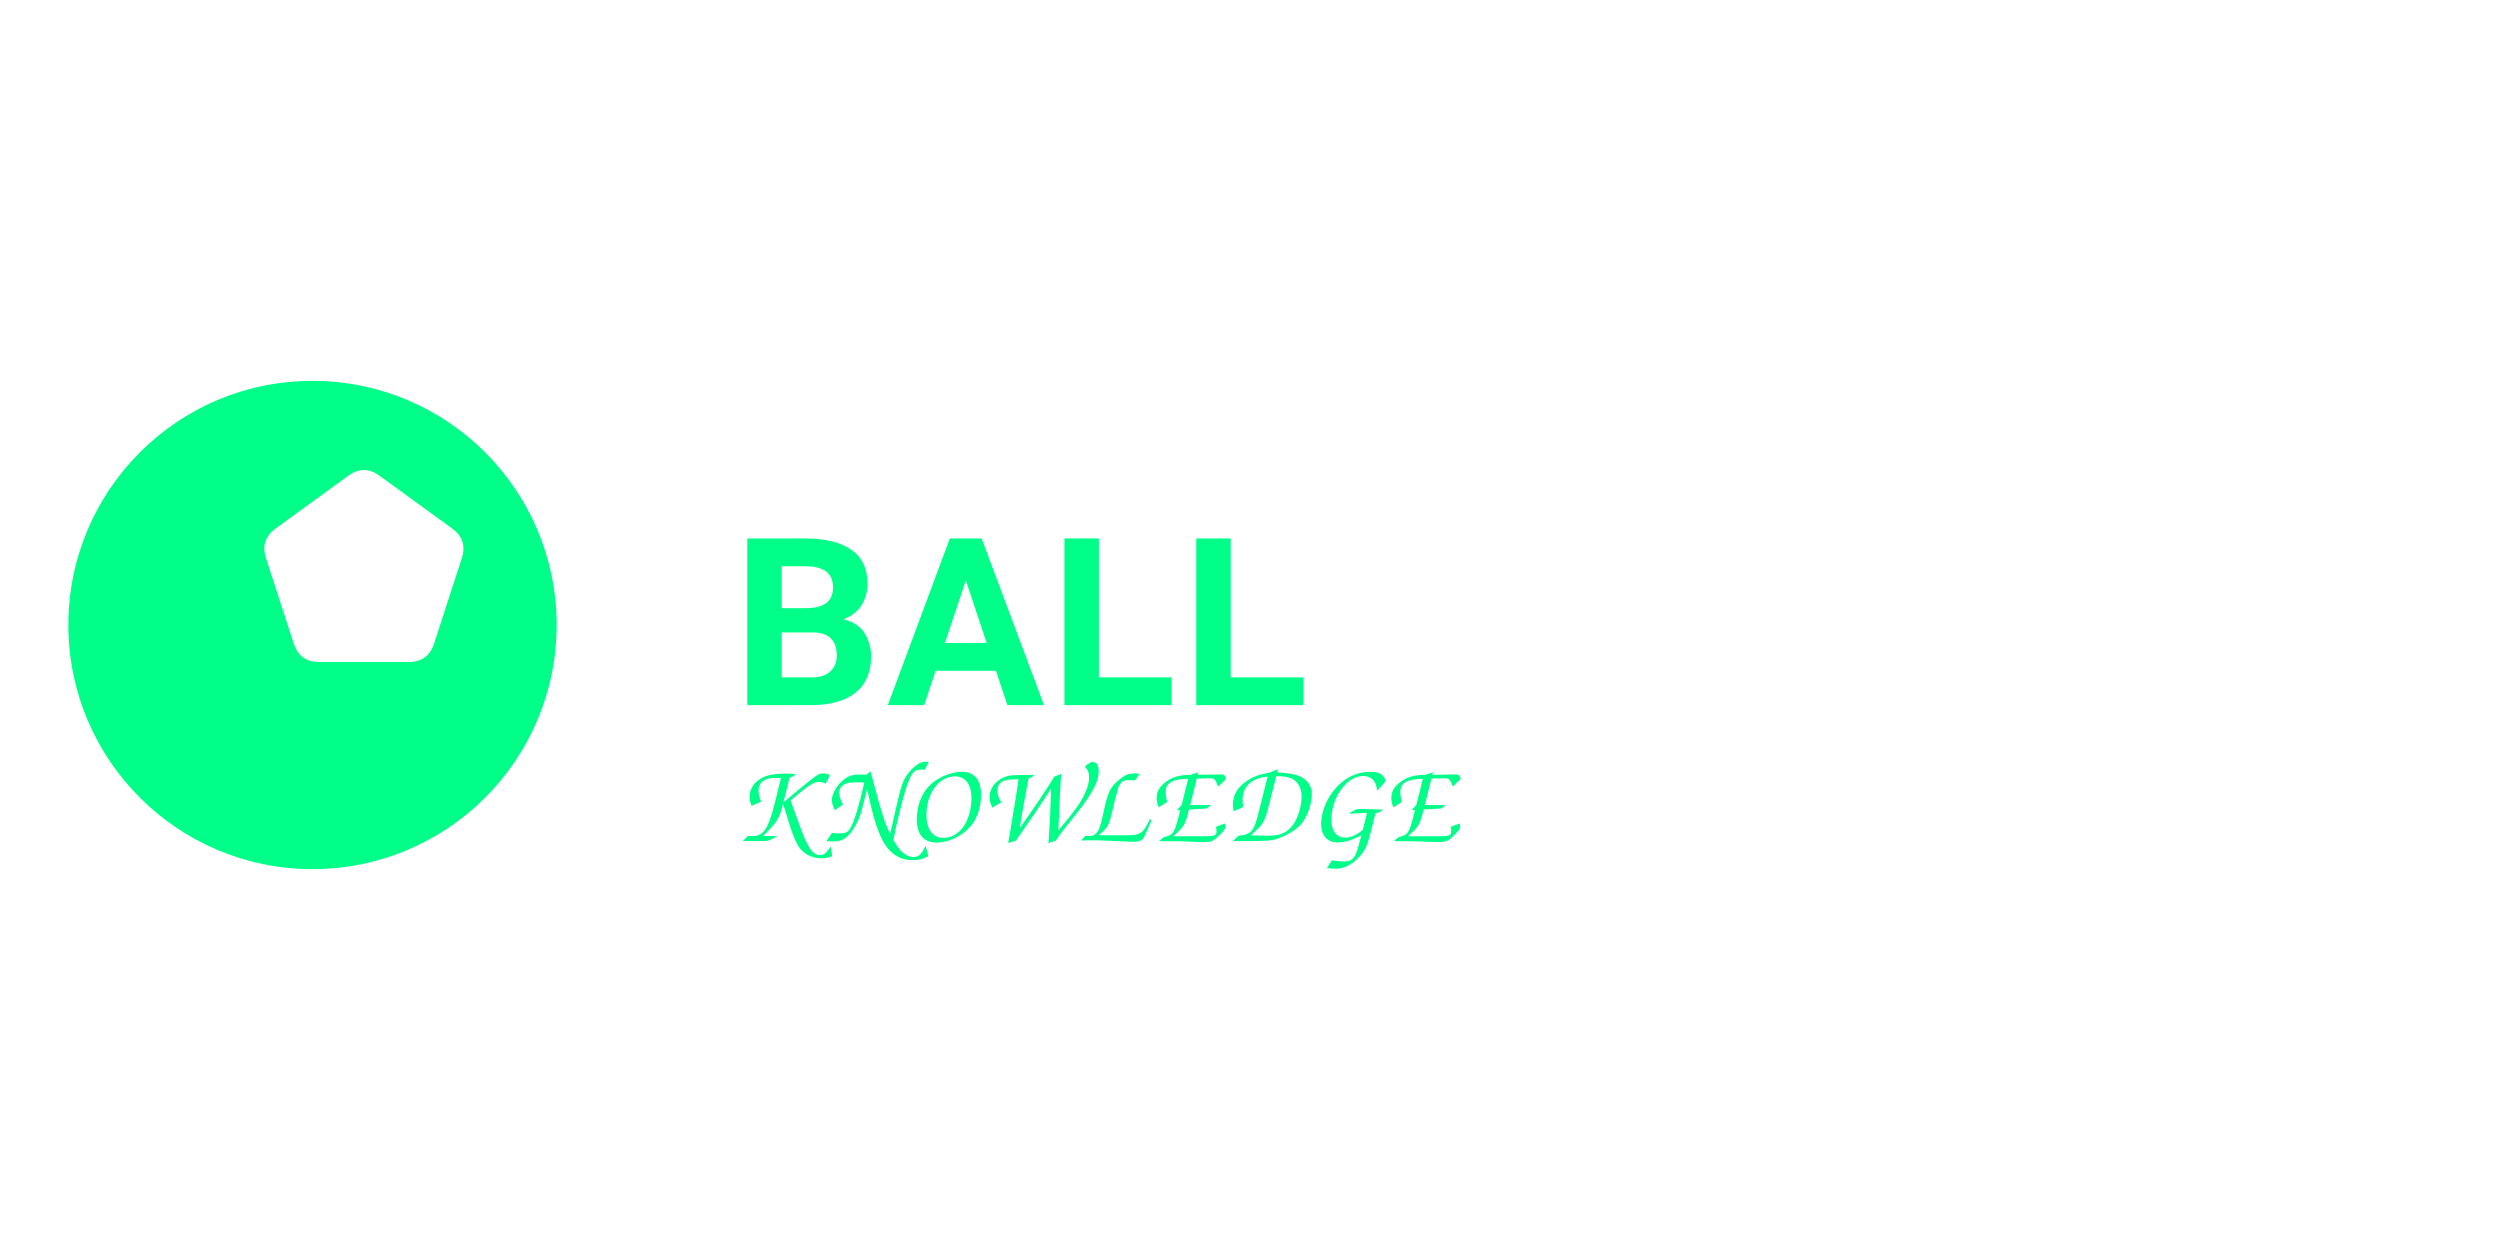
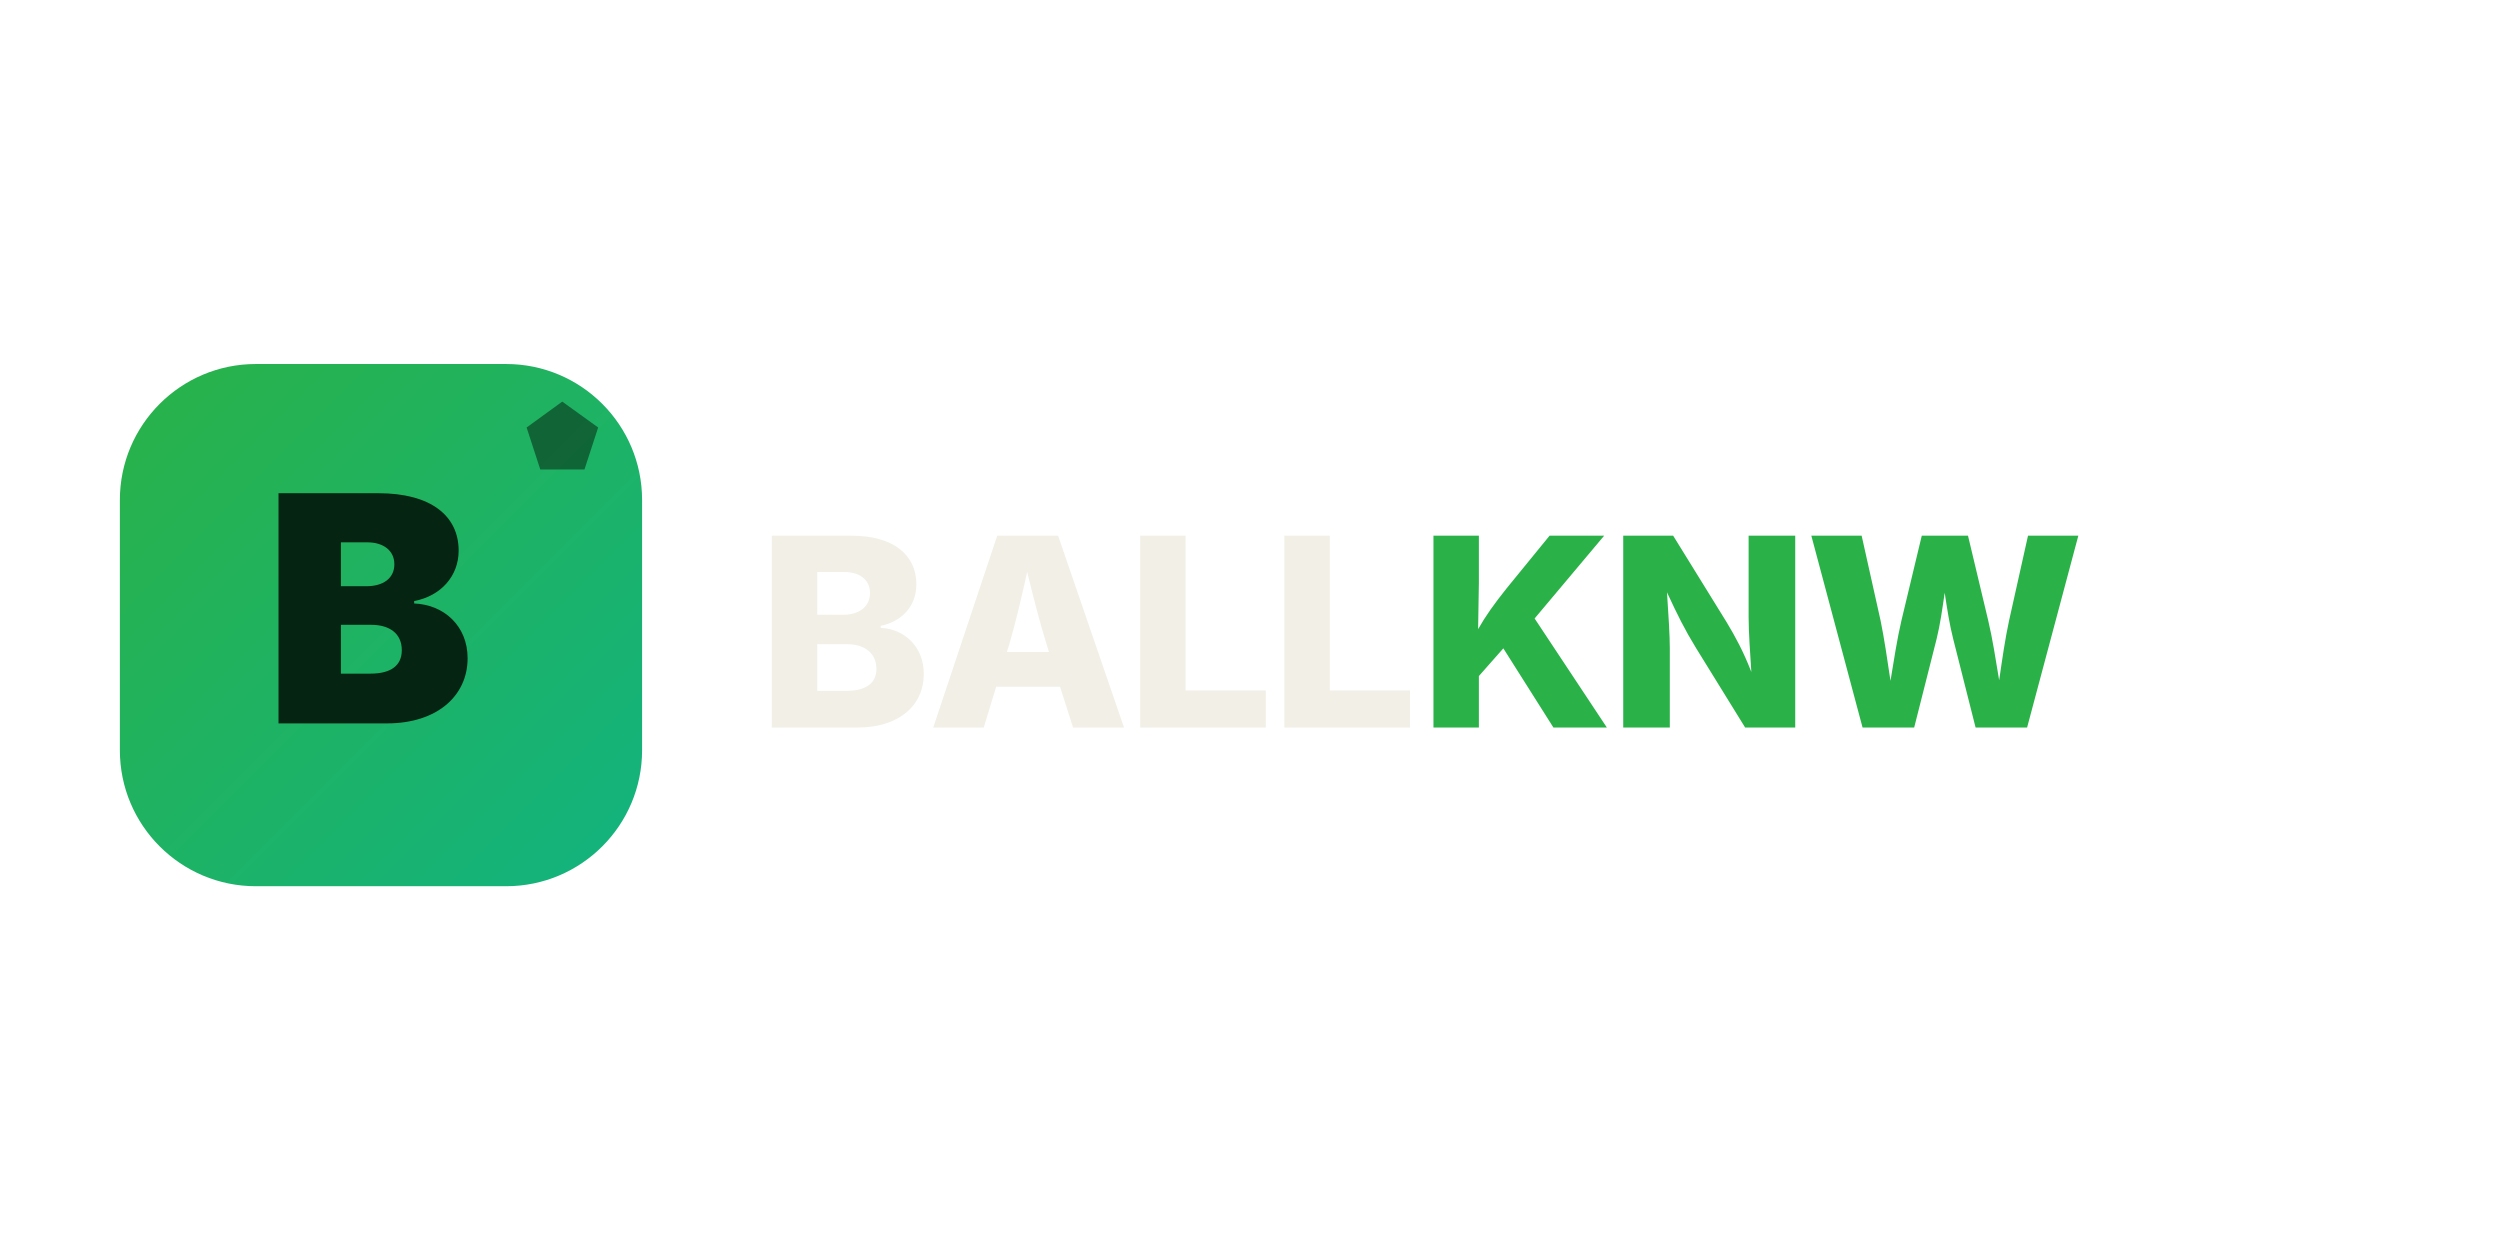
<svg xmlns="http://www.w3.org/2000/svg" viewBox="0 0 1024 512">
-   <path fill-rule="evenodd" fill="#00ff88" d="     M 28.000 256.000 A 100.000 100.000 0 1 0 228.000 256.000 A 100.000 100.000 0 1 0 28.000 256.000 Z     M 142.666 194.851 Q 149.053 190.211 155.440 194.851 L 185.213 216.483 Q 191.600 221.123 189.160 228.631 L 177.788 263.632 Q 175.348 271.140 167.454 271.140 L 130.652 271.140 Q 122.757 271.140 120.317 263.632 L 108.945 228.631 Q 106.505 221.123 112.892 216.483 Z   " />
-   <g transform="translate(300, 256)">
-     <text x="0" y="0" text-anchor="start" dominant-baseline="central" font-family="-apple-system, BlinkMacSystemFont, 'Segoe UI', Roboto, sans-serif" font-weight="700" font-size="96" letter-spacing="2" fill="#00ff88">BALL</text>
-     <text x="0" y="80" text-anchor="start" dominant-baseline="central" font-family="'Press Start 2P', cursive" font-weight="400" font-size="48" letter-spacing="1" fill="#00ff88">KNOWLEDGE</text>
-   </g>
+   <defs>
+     <linearGradient id="g" x1="0%" y1="0%" x2="100%" y2="100%">
+       <stop offset="0%" stop-color="#2ab248" />
+       <stop offset="100%" stop-color="#12b380" />
+     </linearGradient>
+   </defs>
+   <rect x="49.1" y="149.1" width="213.9" height="213.9" rx="55.7" fill="url(#g)" />
+   <text x="108" y="296.3" font-family="Inter, system-ui, sans-serif" font-weight="900" font-size="129.6" fill="#052411">B</text>
+   <path d="M 230.3 164.5 L 245.0 175.1 L 239.4 192.3 L 221.3 192.3 L 215.7 175.1 Z" fill="#052411" opacity="0.55" />
+   <text x="310" y="298" font-family="Inter, system-ui, sans-serif" font-weight="800" font-size="108" letter-spacing="-2" fill="#f2efe6">BALL<tspan fill="#2ab248">KNW</tspan>
+   </text>
</svg>
